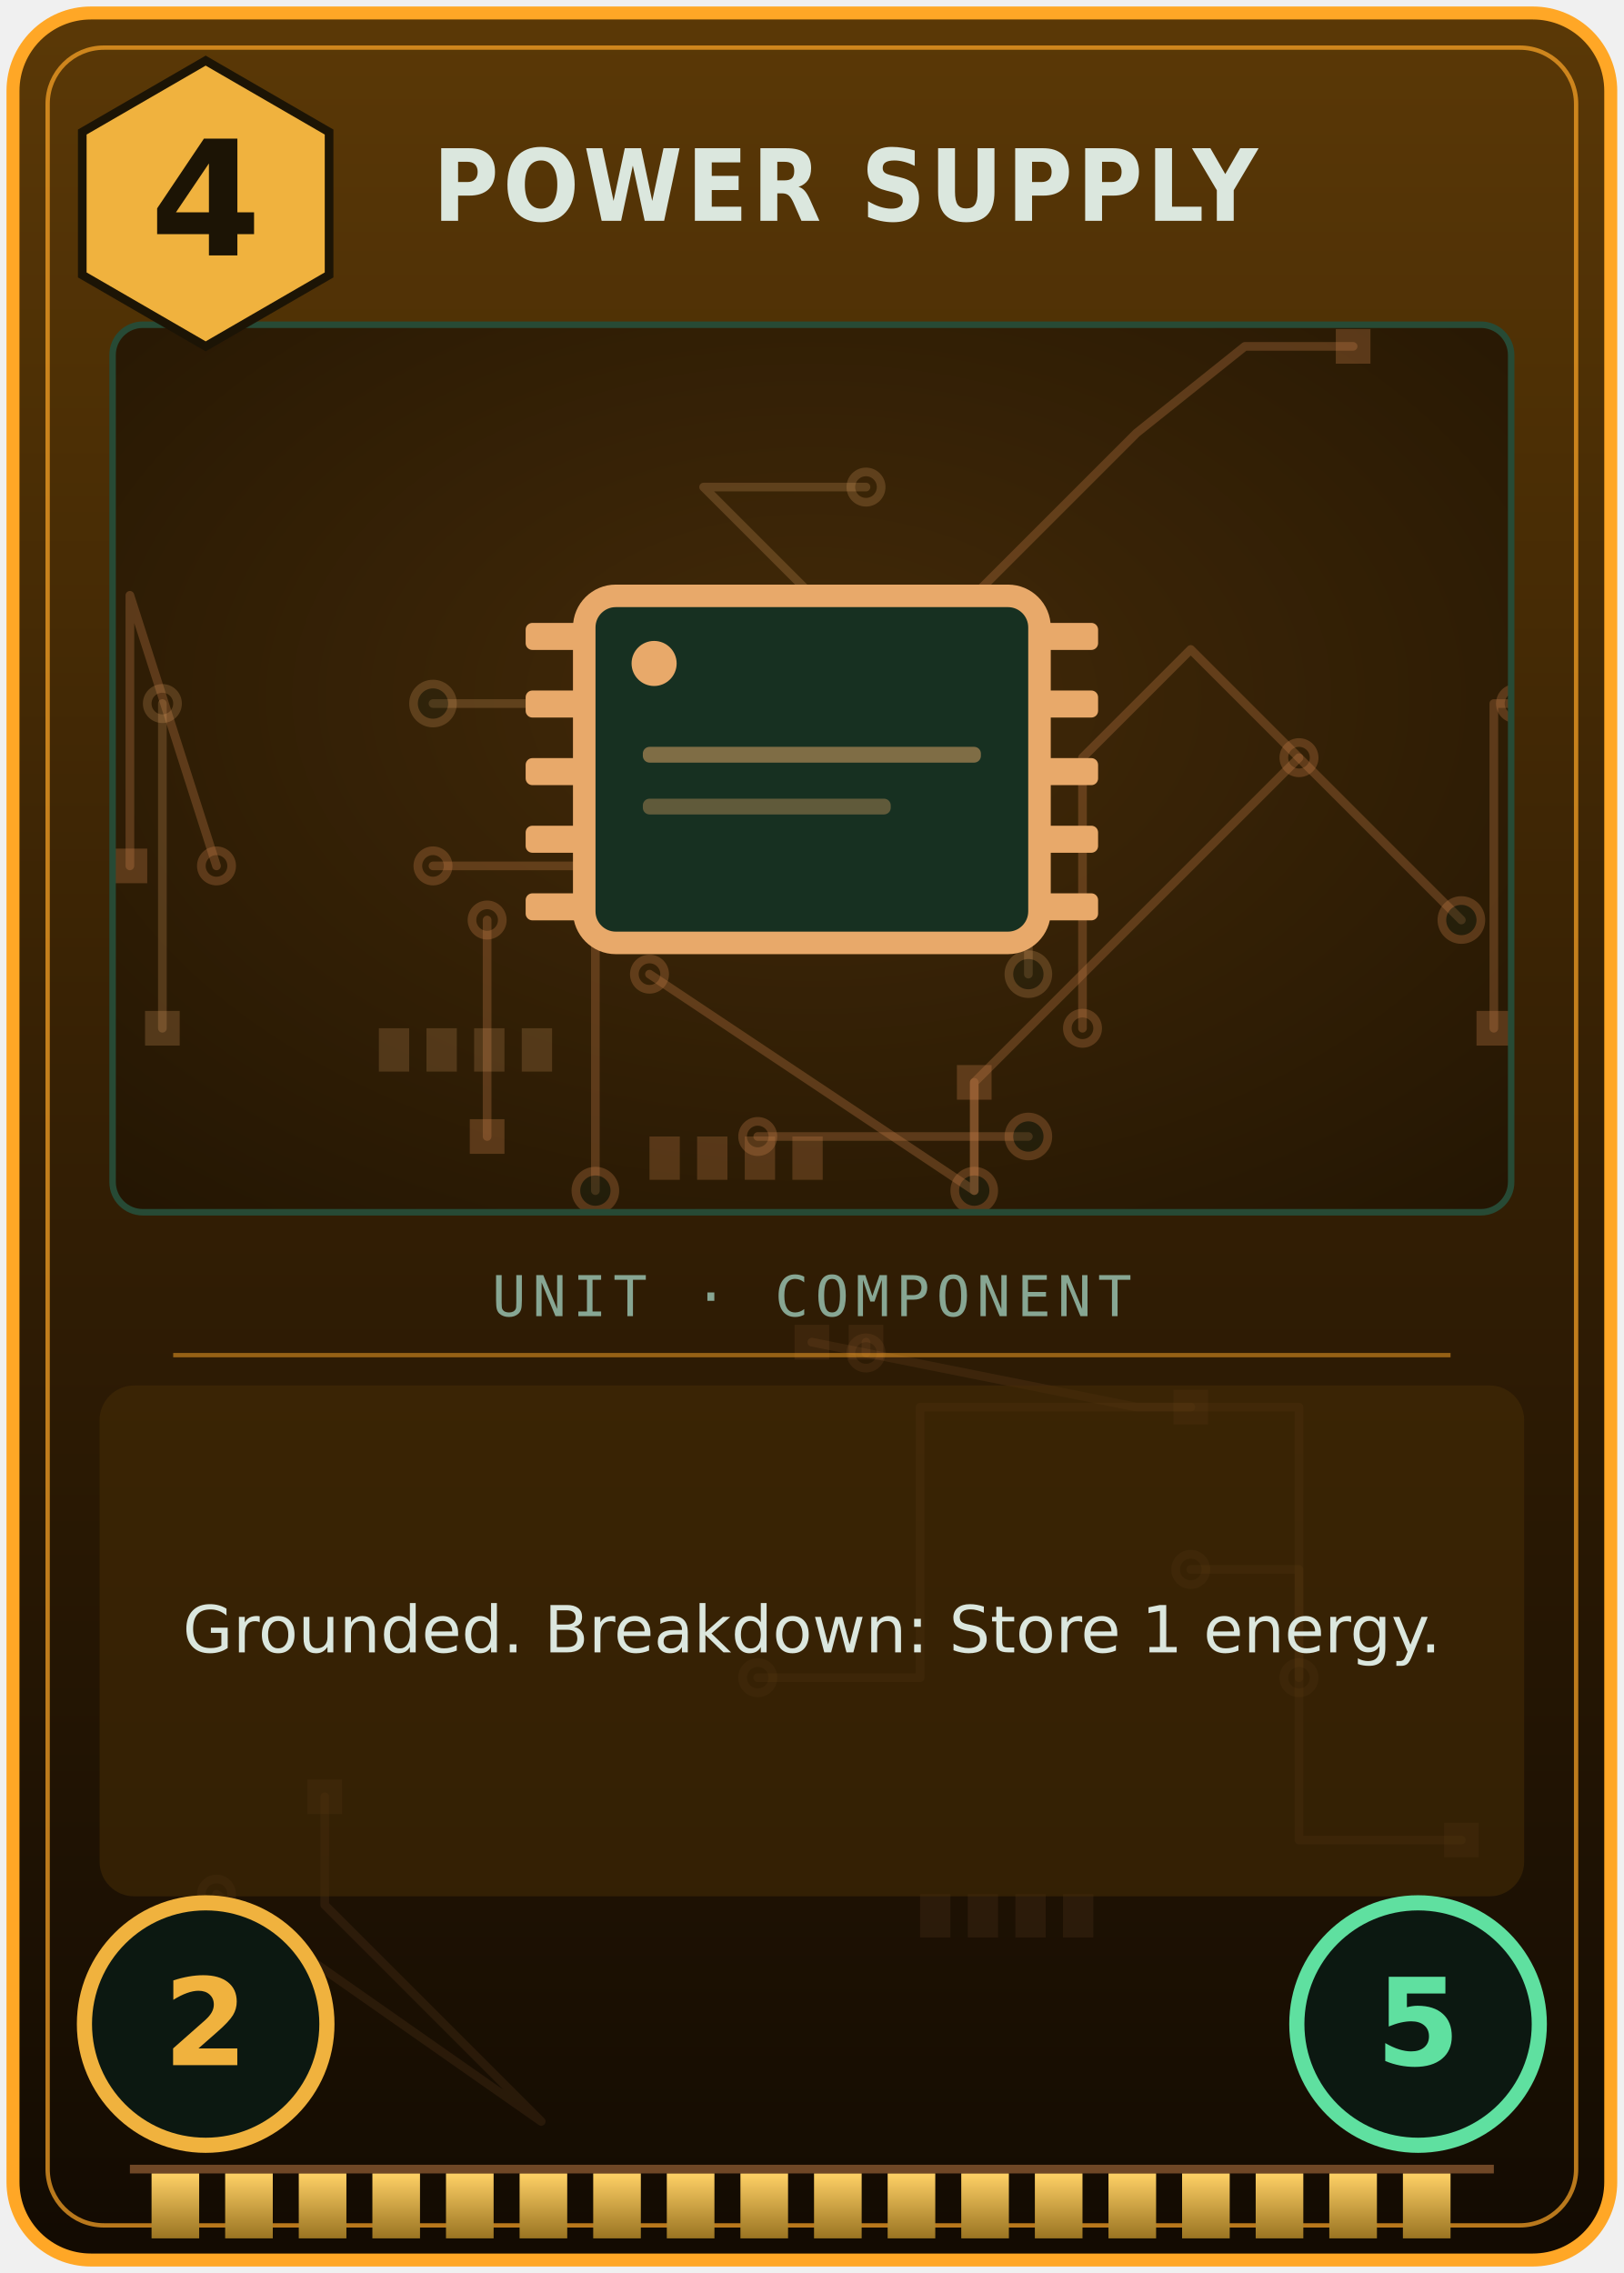
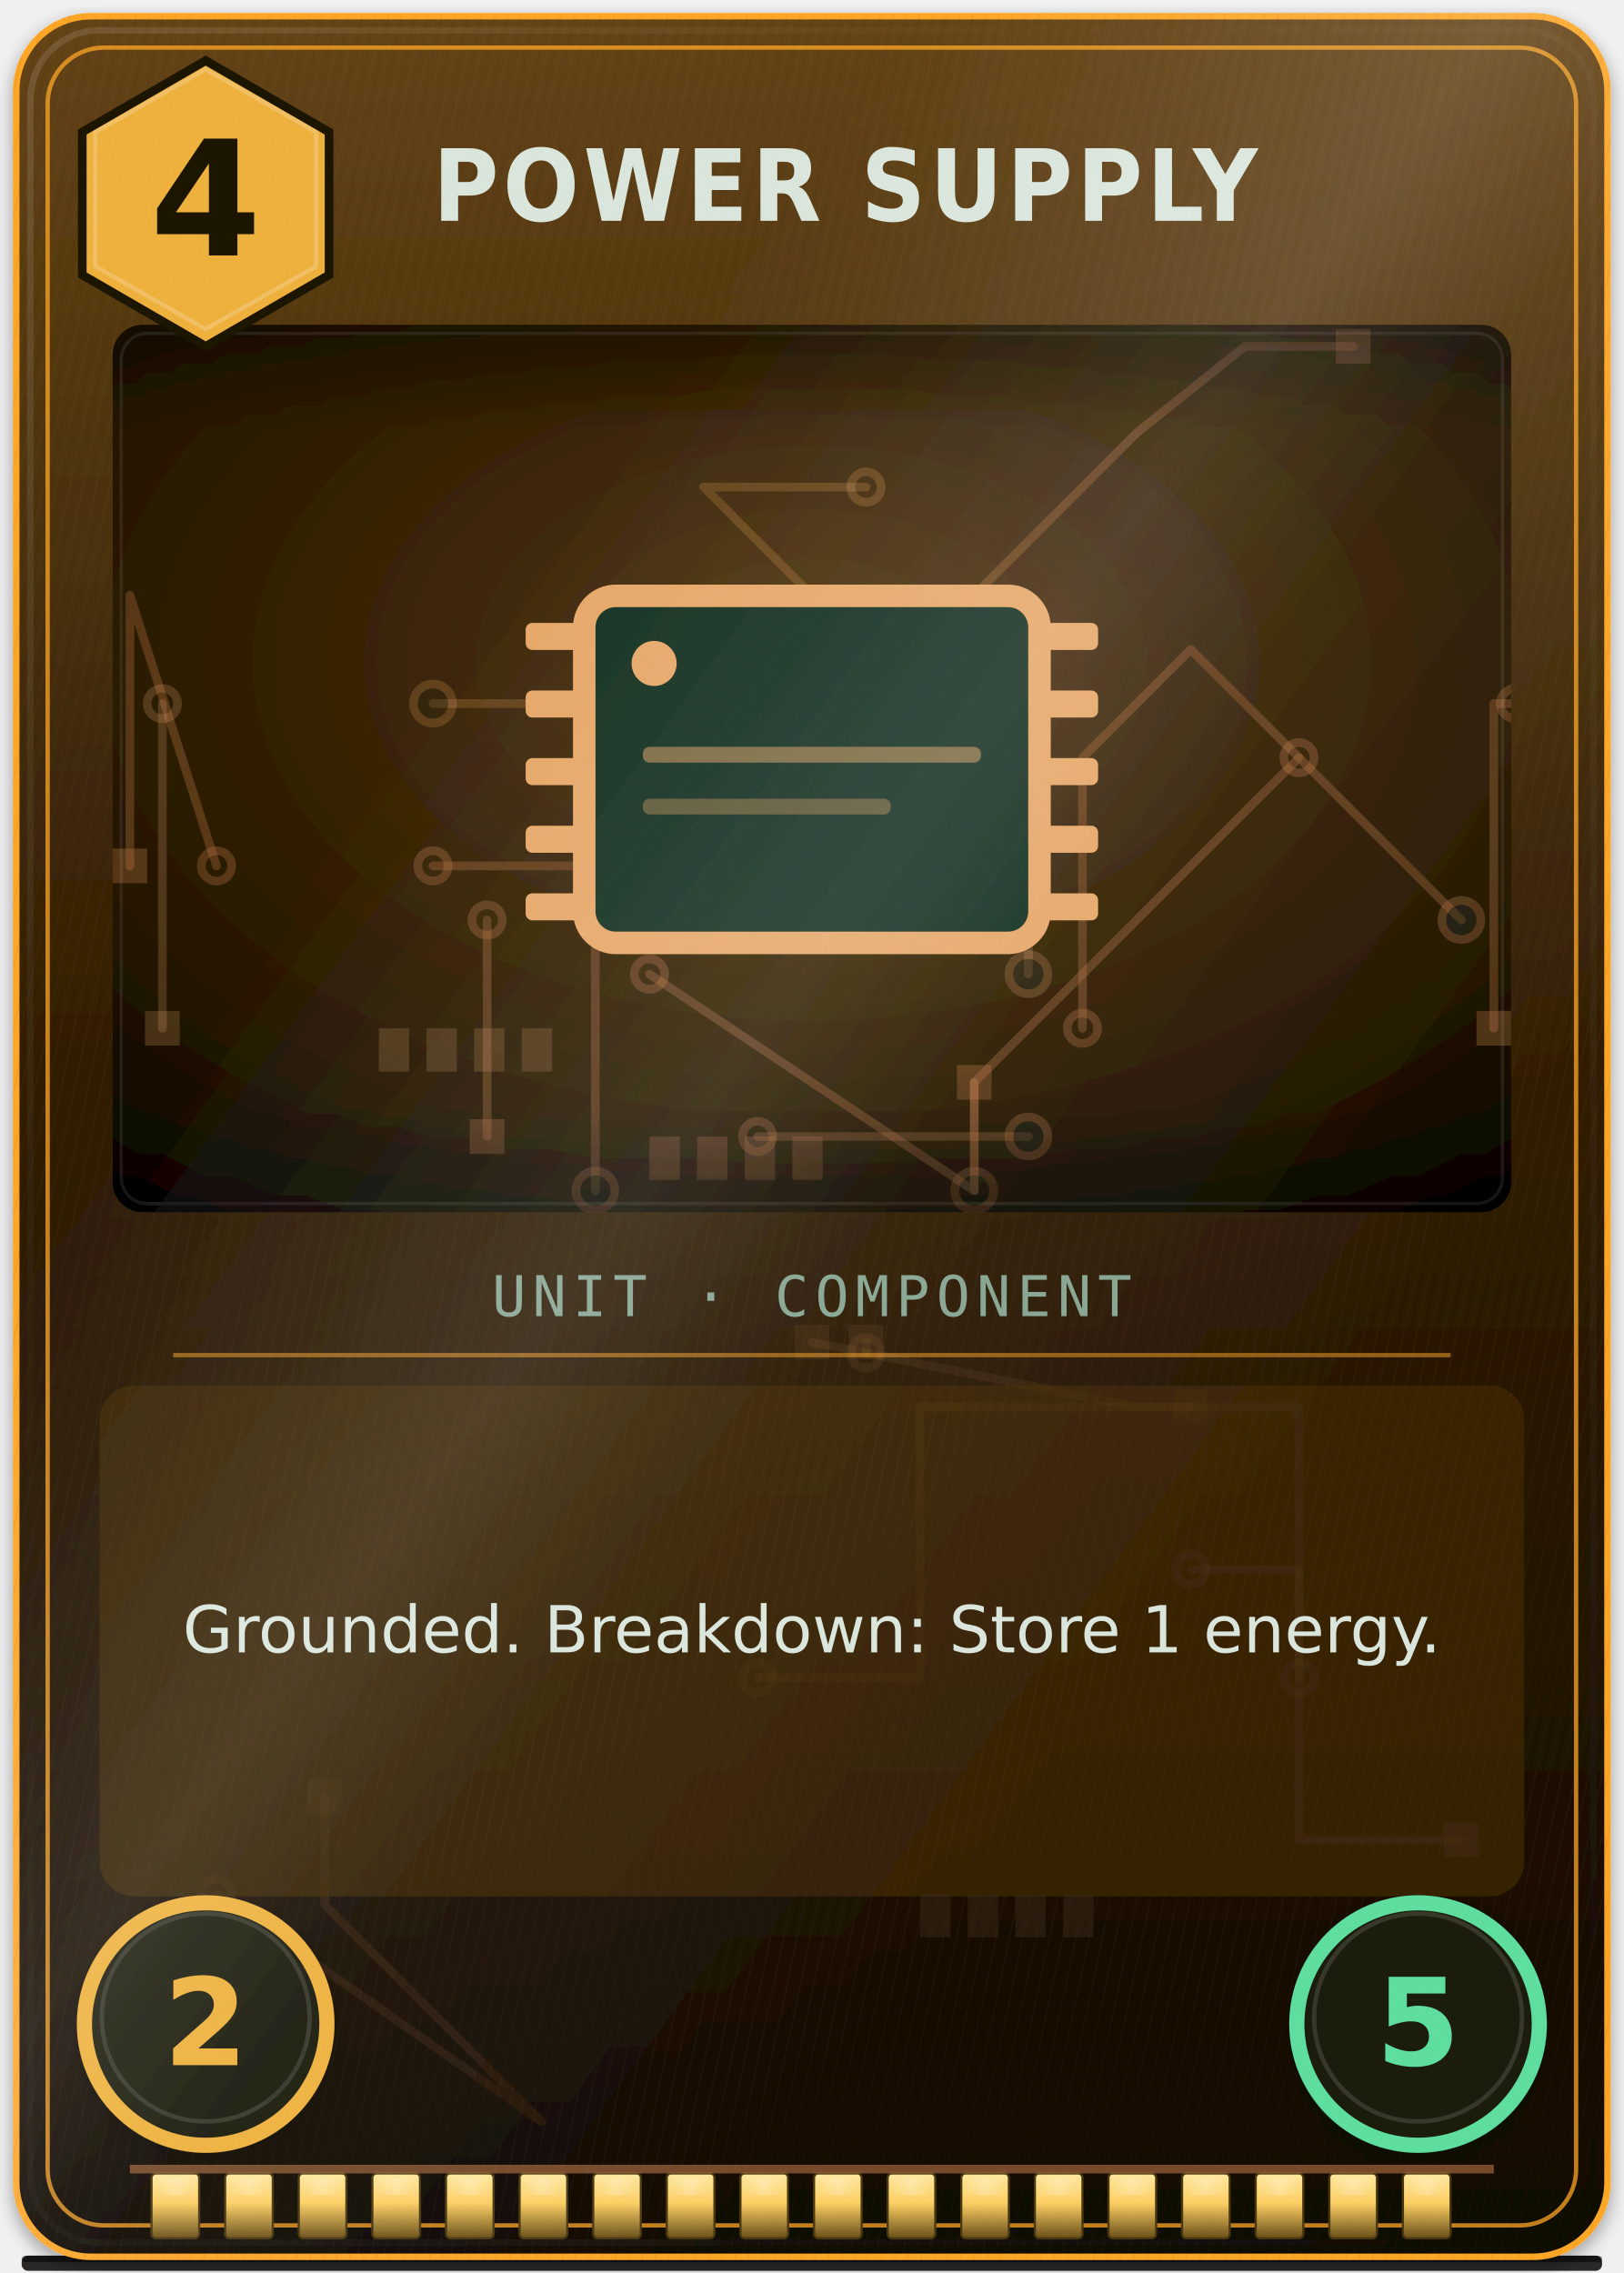
<svg xmlns="http://www.w3.org/2000/svg" width="750" height="1050" viewBox="0 0 750 1050">
  <defs>
+     <filter id="cardDrop" x="-6%" y="-3%" width="112%" height="110%" color-interpolation-filters="sRGB">
+       <feDropShadow dx="0" dy="10" stdDeviation="14" flood-color="#000" flood-opacity="0.5" />
+       <feDropShadow dx="0" dy="3" stdDeviation="4" flood-color="#000" flood-opacity="0.35" />
+     </filter>
+     <filter id="paperGrain" x="0" y="0" width="100%" height="100%">
+       <feTurbulence type="fractalNoise" baseFrequency="0.72" numOctaves="4" seed="17" result="n" />
+       <feColorMatrix in="n" type="matrix" values="0 0 0 0 0.48  0 0 0 0 0.42  0 0 0 0 0.36  0 0 0 0.07 0" result="g" />
+       <feBlend in="SourceGraphic" in2="g" mode="multiply" />
+     </filter>
+     <filter id="artDepth" x="-8%" y="-8%" width="116%" height="116%">
+       <feGaussianBlur in="SourceAlpha" stdDeviation="6" result="blur" />
+       <feOffset dy="4" result="off" />
+       <feFlood flood-color="#000" flood-opacity="0.45" />
+       <feComposite in2="off" operator="in" result="sh" />
+       <feMerge>
+         <feMergeNode in="sh" />
+         <feMergeNode in="SourceGraphic" />
+       </feMerge>
+     </filter>
    <linearGradient id="bggrad" x1="0" y1="0" x2="0" y2="1">
-       <stop offset="0" stop-color="#5a3806" />
-       <stop offset="0.5" stop-color="#341f04" />
-       <stop offset="1" stop-color="#130b02" />
-     </linearGradient>
-     <radialGradient id="artgrad" cx="0.5" cy="0.42" r="0.75">
-       <stop offset="0" stop-color="#432a08" />
-       <stop offset="1" stop-color="#241603" />
+       <stop offset="0" stop-color="#644415" />
+       <stop offset="0.45" stop-color="#341f04" />
+       <stop offset="1" stop-color="#100902" />
+     </linearGradient>
+     <linearGradient id="bevelHi" x1="0" y1="0" x2="1" y2="1">
+       <stop offset="0" stop-color="#fff" stop-opacity="0.22" />
+       <stop offset="0.35" stop-color="#fff" stop-opacity="0" />
+       <stop offset="1" stop-color="#000" stop-opacity="0.28" />
+     </linearGradient>
+     <radialGradient id="artgrad" cx="0.5" cy="0.38" r="0.82">
+       <stop offset="0" stop-color="#54360b" />
+       <stop offset="0.7" stop-color="#241603" />
+       <stop offset="1" stop-color="#170eNaN" />
    </radialGradient>
+     <linearGradient id="artInset" x1="0" y1="0" x2="0" y2="1">
+       <stop offset="0" stop-color="#000" stop-opacity="0.38" />
+       <stop offset="0.12" stop-color="#000" stop-opacity="0" />
+       <stop offset="0.88" stop-color="#000" stop-opacity="0" />
+       <stop offset="1" stop-color="#000" stop-opacity="0.42" />
+     </linearGradient>
    <linearGradient id="guldgrad" x1="0" y1="0" x2="0" y2="1">
-       <stop offset="0" stop-color="#ffd166" />
-       <stop offset="1" stop-color="#9a7422" />
-     </linearGradient>
+       <stop offset="0" stop-color="#ffe9a0" />
+       <stop offset="0.45" stop-color="#ffd166" />
+       <stop offset="1" stop-color="#6a5018" />
+     </linearGradient>
+     <linearGradient id="guldShine" x1="0" y1="0" x2="1" y2="0">
+       <stop offset="0" stop-color="#fff" stop-opacity="0" />
+       <stop offset="0.5" stop-color="#fff" stop-opacity="0.45" />
+       <stop offset="1" stop-color="#fff" stop-opacity="0" />
+     </linearGradient>
+     <linearGradient id="gloss" x1="0" y1="0" x2="1" y2="1">
+       <stop offset="0.28" stop-color="#fff" stop-opacity="0" />
+       <stop offset="0.46" stop-color="#fff" stop-opacity="0.16" />
+       <stop offset="0.54" stop-color="#fff" stop-opacity="0.06" />
+       <stop offset="0.72" stop-color="#fff" stop-opacity="0" />
+     </linearGradient>
+     <pattern id="fiber" width="6" height="6" patternUnits="userSpaceOnUse" patternTransform="rotate(12)">
+       <line x1="0" y1="0" x2="0" y2="6" stroke="#fff" stroke-width="0.6" opacity="0.04" />
+       <line x1="3" y1="0" x2="3" y2="6" stroke="#000" stroke-width="0.5" opacity="0.06" />
+     </pattern>
    <clipPath id="artclip">
      <rect x="52" y="150" width="646" height="410" rx="14" />
    </clipPath>
+     <clipPath id="cardclip">
+       <rect x="6" y="6" width="738" height="1038" rx="36" />
+     </clipPath>
  </defs>
-   <rect x="6" y="6" width="738" height="1038" rx="36" fill="url(#bggrad)" stroke="#ffa726" stroke-width="6" />
-   <rect x="22" y="22" width="706" height="1006" rx="26" fill="none" stroke="#ffa726" stroke-width="2" opacity="0.7" />
-   <circle cx="400" cy="625" r="7" fill="none" stroke="#c9814a" stroke-width="4" opacity="0.1" />
-   <path d="M 400 625 L 400 620" fill="none" stroke="#c9814a" stroke-width="4" stroke-linecap="round" stroke-linejoin="round" opacity="0.1" />
-   <rect x="392" y="612" width="16" height="16" fill="#c9814a" opacity="0.1" />
-   <circle cx="100" cy="875" r="7" fill="none" stroke="#c9814a" stroke-width="4" opacity="0.1" />
-   <path d="M 100 875 L 250 980 L 150 880 L 150 830" fill="none" stroke="#c9814a" stroke-width="4" stroke-linecap="round" stroke-linejoin="round" opacity="0.1" />
-   <rect x="142" y="822" width="16" height="16" fill="#c9814a" opacity="0.1" />
-   <circle cx="600" cy="775" r="7" fill="none" stroke="#c9814a" stroke-width="4" opacity="0.1" />
-   <path d="M 600 775 L 600 650 L 525 650 L 375 620" fill="none" stroke="#c9814a" stroke-width="4" stroke-linecap="round" stroke-linejoin="round" opacity="0.1" />
-   <rect x="367" y="612" width="16" height="16" fill="#c9814a" opacity="0.1" />
-   <circle cx="350" cy="775" r="7" fill="none" stroke="#c9814a" stroke-width="4" opacity="0.1" />
-   <path d="M 350 775 L 425 775 L 425 650 L 550 650" fill="none" stroke="#c9814a" stroke-width="4" stroke-linecap="round" stroke-linejoin="round" opacity="0.1" />
-   <rect x="542" y="642" width="16" height="16" fill="#c9814a" opacity="0.1" />
-   <circle cx="550" cy="725" r="7" fill="none" stroke="#c9814a" stroke-width="4" opacity="0.1" />
-   <path d="M 550 725 L 600 725 L 600 850 L 675 850" fill="none" stroke="#c9814a" stroke-width="4" stroke-linecap="round" stroke-linejoin="round" opacity="0.1" />
-   <rect x="667" y="842" width="16" height="16" fill="#c9814a" opacity="0.1" />
-   <rect x="425" y="875" width="14" height="20" fill="#c9814a" opacity="0.09" />
-   <rect x="447" y="875" width="14" height="20" fill="#c9814a" opacity="0.09" />
-   <rect x="469" y="875" width="14" height="20" fill="#c9814a" opacity="0.09" />
-   <rect x="491" y="875" width="14" height="20" fill="#c9814a" opacity="0.09" />
-   <g clip-path="url(#artclip)">
-     <rect x="52" y="150" width="646" height="410" fill="url(#artgrad)" />
-     <circle cx="225" cy="425" r="7" fill="none" stroke="#c9814a" stroke-width="4" opacity="0.3" />
-     <path d="M 225 425 L 225 525" fill="none" stroke="#c9814a" stroke-width="4" stroke-linecap="round" stroke-linejoin="round" opacity="0.3" />
-     <rect x="217" y="517" width="16" height="16" fill="#c9814a" opacity="0.3" />
-     <circle cx="500" cy="475" r="7" fill="none" stroke="#c9814a" stroke-width="4" opacity="0.3" />
-     <path d="M 500 475 L 500 350 L 550 300 L 675 425" fill="none" stroke="#c9814a" stroke-width="4" stroke-linecap="round" stroke-linejoin="round" opacity="0.3" />
-     <circle cx="675" cy="425" r="9" fill="#122419" stroke="#c9814a" stroke-width="4" opacity="0.3" />
-     <circle cx="200" cy="400" r="7" fill="none" stroke="#c9814a" stroke-width="4" opacity="0.3" />
-     <path d="M 200 400 L 275 400 L 275 550" fill="none" stroke="#c9814a" stroke-width="4" stroke-linecap="round" stroke-linejoin="round" opacity="0.3" />
-     <circle cx="275" cy="550" r="9" fill="#122419" stroke="#c9814a" stroke-width="4" opacity="0.3" />
-     <circle cx="600" cy="350" r="7" fill="none" stroke="#c9814a" stroke-width="4" opacity="0.3" />
-     <path d="M 600 350 L 450 500 L 450 550" fill="none" stroke="#c9814a" stroke-width="4" stroke-linecap="round" stroke-linejoin="round" opacity="0.3" />
-     <circle cx="450" cy="550" r="9" fill="#122419" stroke="#c9814a" stroke-width="4" opacity="0.3" />
-     <circle cx="375" cy="350" r="7" fill="none" stroke="#c9814a" stroke-width="4" opacity="0.3" />
-     <path d="M 375 350 L 525 200 L 575 160 L 625 160" fill="none" stroke="#c9814a" stroke-width="4" stroke-linecap="round" stroke-linejoin="round" opacity="0.3" />
-     <rect x="617" y="152" width="16" height="16" fill="#c9814a" opacity="0.3" />
-     <circle cx="300" cy="450" r="7" fill="none" stroke="#c9814a" stroke-width="4" opacity="0.3" />
-     <path d="M 300 450 L 450 550 L 450 500" fill="none" stroke="#c9814a" stroke-width="4" stroke-linecap="round" stroke-linejoin="round" opacity="0.3" />
-     <rect x="442" y="492" width="16" height="16" fill="#c9814a" opacity="0.3" />
-     <circle cx="100" cy="400" r="7" fill="none" stroke="#c9814a" stroke-width="4" opacity="0.3" />
-     <path d="M 100 400 L 60 275 L 60 275 L 60 400" fill="none" stroke="#c9814a" stroke-width="4" stroke-linecap="round" stroke-linejoin="round" opacity="0.3" />
-     <rect x="52" y="392" width="16" height="16" fill="#c9814a" opacity="0.3" />
-     <circle cx="350" cy="525" r="7" fill="none" stroke="#c9814a" stroke-width="4" opacity="0.3" />
-     <path d="M 350 525 L 475 525" fill="none" stroke="#c9814a" stroke-width="4" stroke-linecap="round" stroke-linejoin="round" opacity="0.3" />
-     <circle cx="475" cy="525" r="9" fill="#122419" stroke="#c9814a" stroke-width="4" opacity="0.3" />
-     <circle cx="700" cy="325" r="7" fill="none" stroke="#c9814a" stroke-width="4" opacity="0.3" />
-     <path d="M 700 325 L 690 325 L 690 475 L 690 475" fill="none" stroke="#c9814a" stroke-width="4" stroke-linecap="round" stroke-linejoin="round" opacity="0.3" />
-     <rect x="682" y="467" width="16" height="16" fill="#c9814a" opacity="0.3" />
-     <rect x="300" y="525" width="14" height="20" fill="#c9814a" opacity="0.27" />
-     <rect x="322" y="525" width="14" height="20" fill="#c9814a" opacity="0.27" />
-     <rect x="344" y="525" width="14" height="20" fill="#c9814a" opacity="0.27" />
-     <rect x="366" y="525" width="14" height="20" fill="#c9814a" opacity="0.27" />
-     <circle cx="400" cy="225" r="7" fill="none" stroke="#e8a96a" stroke-width="4" opacity="0.22" />
-     <path d="M 400 225 L 325 225 L 475 375 L 475 450" fill="none" stroke="#e8a96a" stroke-width="4" stroke-linecap="round" stroke-linejoin="round" opacity="0.22" />
-     <circle cx="475" cy="450" r="9" fill="#122419" stroke="#e8a96a" stroke-width="4" opacity="0.22" />
-     <circle cx="75" cy="325" r="7" fill="none" stroke="#e8a96a" stroke-width="4" opacity="0.22" />
-     <path d="M 75 325 L 75 475" fill="none" stroke="#e8a96a" stroke-width="4" stroke-linecap="round" stroke-linejoin="round" opacity="0.22" />
-     <rect x="67" y="467" width="16" height="16" fill="#e8a96a" opacity="0.22" />
-     <circle cx="350" cy="425" r="7" fill="none" stroke="#e8a96a" stroke-width="4" opacity="0.22" />
-     <path d="M 350 425 L 350 325 L 200 325" fill="none" stroke="#e8a96a" stroke-width="4" stroke-linecap="round" stroke-linejoin="round" opacity="0.22" />
-     <circle cx="200" cy="325" r="9" fill="#122419" stroke="#e8a96a" stroke-width="4" opacity="0.22" />
-     <rect x="175" y="475" width="14" height="20" fill="#e8a96a" opacity="0.198" />
-     <rect x="197" y="475" width="14" height="20" fill="#e8a96a" opacity="0.198" />
-     <rect x="219" y="475" width="14" height="20" fill="#e8a96a" opacity="0.198" />
-     <rect x="241" y="475" width="14" height="20" fill="#e8a96a" opacity="0.198" />
-     <g transform="translate(375 345) scale(1.041) translate(-375 -345)">
-       <rect x="248" y="290" width="26" height="12" rx="3" fill="#e8a96a" />
-       <rect x="476" y="290" width="26" height="12" rx="3" fill="#e8a96a" />
-       <rect x="248" y="320" width="26" height="12" rx="3" fill="#e8a96a" />
-       <rect x="476" y="320" width="26" height="12" rx="3" fill="#e8a96a" />
-       <rect x="248" y="350" width="26" height="12" rx="3" fill="#e8a96a" />
-       <rect x="476" y="350" width="26" height="12" rx="3" fill="#e8a96a" />
-       <rect x="248" y="380" width="26" height="12" rx="3" fill="#e8a96a" />
-       <rect x="476" y="380" width="26" height="12" rx="3" fill="#e8a96a" />
-       <rect x="248" y="410" width="26" height="12" rx="3" fill="#e8a96a" />
-       <rect x="476" y="410" width="26" height="12" rx="3" fill="#e8a96a" />
-       <rect x="274" y="278" width="202" height="154" rx="14" fill="#173021" stroke="#e8a96a" stroke-width="10" />
-       <circle cx="305" cy="308" r="10" fill="#e8a96a" />
-       <rect x="300" y="345" width="150" height="7" rx="3" fill="#e8a96a" opacity="0.5" />
-       <rect x="300" y="368" width="110" height="7" rx="3" fill="#e8a96a" opacity="0.35" />
+   <rect x="10" y="1042" width="730" height="7" rx="3" fill="#080604" opacity="0.85" />
+   <rect x="10" y="1042" width="730" height="3" rx="2" fill="#734bNaN" opacity="0.5" />
+   <g filter="url(#cardDrop)">
+     <g filter="url(#paperGrain)" clip-path="url(#cardclip)">
+       <rect x="6" y="6" width="738" height="1038" rx="36" fill="url(#bggrad)" stroke="#ffa726" stroke-width="6" />
+       <rect x="6" y="6" width="738" height="1038" rx="36" fill="url(#fiber)" />
+       <rect x="22" y="22" width="706" height="1006" rx="26" fill="none" stroke="#ffa726" stroke-width="2" opacity="0.75" />
+       <rect x="14" y="14" width="722" height="1022" rx="32" fill="none" stroke="url(#bevelHi)" stroke-width="3" opacity="0.55" />
+       <circle cx="400" cy="625" r="7" fill="none" stroke="#c9814a" stroke-width="4" opacity="0.1" />
+       <path d="M 400 625 L 400 620" fill="none" stroke="#c9814a" stroke-width="4" stroke-linecap="round" stroke-linejoin="round" opacity="0.1" />
+       <rect x="392" y="612" width="16" height="16" fill="#c9814a" opacity="0.1" />
+       <circle cx="100" cy="875" r="7" fill="none" stroke="#c9814a" stroke-width="4" opacity="0.1" />
+       <path d="M 100 875 L 250 980 L 150 880 L 150 830" fill="none" stroke="#c9814a" stroke-width="4" stroke-linecap="round" stroke-linejoin="round" opacity="0.1" />
+       <rect x="142" y="822" width="16" height="16" fill="#c9814a" opacity="0.1" />
+       <circle cx="600" cy="775" r="7" fill="none" stroke="#c9814a" stroke-width="4" opacity="0.1" />
+       <path d="M 600 775 L 600 650 L 525 650 L 375 620" fill="none" stroke="#c9814a" stroke-width="4" stroke-linecap="round" stroke-linejoin="round" opacity="0.1" />
+       <rect x="367" y="612" width="16" height="16" fill="#c9814a" opacity="0.1" />
+       <circle cx="350" cy="775" r="7" fill="none" stroke="#c9814a" stroke-width="4" opacity="0.1" />
+       <path d="M 350 775 L 425 775 L 425 650 L 550 650" fill="none" stroke="#c9814a" stroke-width="4" stroke-linecap="round" stroke-linejoin="round" opacity="0.1" />
+       <rect x="542" y="642" width="16" height="16" fill="#c9814a" opacity="0.1" />
+       <circle cx="550" cy="725" r="7" fill="none" stroke="#c9814a" stroke-width="4" opacity="0.1" />
+       <path d="M 550 725 L 600 725 L 600 850 L 675 850" fill="none" stroke="#c9814a" stroke-width="4" stroke-linecap="round" stroke-linejoin="round" opacity="0.1" />
+       <rect x="667" y="842" width="16" height="16" fill="#c9814a" opacity="0.1" />
+       <rect x="425" y="875" width="14" height="20" fill="#c9814a" opacity="0.09" />
+       <rect x="447" y="875" width="14" height="20" fill="#c9814a" opacity="0.09" />
+       <rect x="469" y="875" width="14" height="20" fill="#c9814a" opacity="0.09" />
+       <rect x="491" y="875" width="14" height="20" fill="#c9814a" opacity="0.09" />
+       <g clip-path="url(#artclip)" filter="url(#artDepth)">
+         <rect x="52" y="150" width="646" height="410" fill="url(#artgrad)" />
+         <circle cx="225" cy="425" r="7" fill="none" stroke="#c9814a" stroke-width="4" opacity="0.3" />
+         <path d="M 225 425 L 225 525" fill="none" stroke="#c9814a" stroke-width="4" stroke-linecap="round" stroke-linejoin="round" opacity="0.3" />
+         <rect x="217" y="517" width="16" height="16" fill="#c9814a" opacity="0.3" />
+         <circle cx="500" cy="475" r="7" fill="none" stroke="#c9814a" stroke-width="4" opacity="0.3" />
+         <path d="M 500 475 L 500 350 L 550 300 L 675 425" fill="none" stroke="#c9814a" stroke-width="4" stroke-linecap="round" stroke-linejoin="round" opacity="0.3" />
+         <circle cx="675" cy="425" r="9" fill="#122419" stroke="#c9814a" stroke-width="4" opacity="0.3" />
+         <circle cx="200" cy="400" r="7" fill="none" stroke="#c9814a" stroke-width="4" opacity="0.3" />
+         <path d="M 200 400 L 275 400 L 275 550" fill="none" stroke="#c9814a" stroke-width="4" stroke-linecap="round" stroke-linejoin="round" opacity="0.3" />
+         <circle cx="275" cy="550" r="9" fill="#122419" stroke="#c9814a" stroke-width="4" opacity="0.3" />
+         <circle cx="600" cy="350" r="7" fill="none" stroke="#c9814a" stroke-width="4" opacity="0.3" />
+         <path d="M 600 350 L 450 500 L 450 550" fill="none" stroke="#c9814a" stroke-width="4" stroke-linecap="round" stroke-linejoin="round" opacity="0.3" />
+         <circle cx="450" cy="550" r="9" fill="#122419" stroke="#c9814a" stroke-width="4" opacity="0.3" />
+         <circle cx="375" cy="350" r="7" fill="none" stroke="#c9814a" stroke-width="4" opacity="0.3" />
+         <path d="M 375 350 L 525 200 L 575 160 L 625 160" fill="none" stroke="#c9814a" stroke-width="4" stroke-linecap="round" stroke-linejoin="round" opacity="0.3" />
+         <rect x="617" y="152" width="16" height="16" fill="#c9814a" opacity="0.3" />
+         <circle cx="300" cy="450" r="7" fill="none" stroke="#c9814a" stroke-width="4" opacity="0.3" />
+         <path d="M 300 450 L 450 550 L 450 500" fill="none" stroke="#c9814a" stroke-width="4" stroke-linecap="round" stroke-linejoin="round" opacity="0.3" />
+         <rect x="442" y="492" width="16" height="16" fill="#c9814a" opacity="0.3" />
+         <circle cx="100" cy="400" r="7" fill="none" stroke="#c9814a" stroke-width="4" opacity="0.3" />
+         <path d="M 100 400 L 60 275 L 60 275 L 60 400" fill="none" stroke="#c9814a" stroke-width="4" stroke-linecap="round" stroke-linejoin="round" opacity="0.3" />
+         <rect x="52" y="392" width="16" height="16" fill="#c9814a" opacity="0.3" />
+         <circle cx="350" cy="525" r="7" fill="none" stroke="#c9814a" stroke-width="4" opacity="0.3" />
+         <path d="M 350 525 L 475 525" fill="none" stroke="#c9814a" stroke-width="4" stroke-linecap="round" stroke-linejoin="round" opacity="0.3" />
+         <circle cx="475" cy="525" r="9" fill="#122419" stroke="#c9814a" stroke-width="4" opacity="0.3" />
+         <circle cx="700" cy="325" r="7" fill="none" stroke="#c9814a" stroke-width="4" opacity="0.3" />
+         <path d="M 700 325 L 690 325 L 690 475 L 690 475" fill="none" stroke="#c9814a" stroke-width="4" stroke-linecap="round" stroke-linejoin="round" opacity="0.3" />
+         <rect x="682" y="467" width="16" height="16" fill="#c9814a" opacity="0.3" />
+         <rect x="300" y="525" width="14" height="20" fill="#c9814a" opacity="0.27" />
+         <rect x="322" y="525" width="14" height="20" fill="#c9814a" opacity="0.27" />
+         <rect x="344" y="525" width="14" height="20" fill="#c9814a" opacity="0.27" />
+         <rect x="366" y="525" width="14" height="20" fill="#c9814a" opacity="0.27" />
+         <circle cx="400" cy="225" r="7" fill="none" stroke="#e8a96a" stroke-width="4" opacity="0.22" />
+         <path d="M 400 225 L 325 225 L 475 375 L 475 450" fill="none" stroke="#e8a96a" stroke-width="4" stroke-linecap="round" stroke-linejoin="round" opacity="0.22" />
+         <circle cx="475" cy="450" r="9" fill="#122419" stroke="#e8a96a" stroke-width="4" opacity="0.22" />
+         <circle cx="75" cy="325" r="7" fill="none" stroke="#e8a96a" stroke-width="4" opacity="0.22" />
+         <path d="M 75 325 L 75 475" fill="none" stroke="#e8a96a" stroke-width="4" stroke-linecap="round" stroke-linejoin="round" opacity="0.22" />
+         <rect x="67" y="467" width="16" height="16" fill="#e8a96a" opacity="0.22" />
+         <circle cx="350" cy="425" r="7" fill="none" stroke="#e8a96a" stroke-width="4" opacity="0.22" />
+         <path d="M 350 425 L 350 325 L 200 325" fill="none" stroke="#e8a96a" stroke-width="4" stroke-linecap="round" stroke-linejoin="round" opacity="0.22" />
+         <circle cx="200" cy="325" r="9" fill="#122419" stroke="#e8a96a" stroke-width="4" opacity="0.22" />
+         <rect x="175" y="475" width="14" height="20" fill="#e8a96a" opacity="0.198" />
+         <rect x="197" y="475" width="14" height="20" fill="#e8a96a" opacity="0.198" />
+         <rect x="219" y="475" width="14" height="20" fill="#e8a96a" opacity="0.198" />
+         <rect x="241" y="475" width="14" height="20" fill="#e8a96a" opacity="0.198" />
+         <g transform="translate(375 345) scale(1.041) translate(-375 -345)">
+           <rect x="248" y="290" width="26" height="12" rx="3" fill="#e8a96a" />
+           <rect x="476" y="290" width="26" height="12" rx="3" fill="#e8a96a" />
+           <rect x="248" y="320" width="26" height="12" rx="3" fill="#e8a96a" />
+           <rect x="476" y="320" width="26" height="12" rx="3" fill="#e8a96a" />
+           <rect x="248" y="350" width="26" height="12" rx="3" fill="#e8a96a" />
+           <rect x="476" y="350" width="26" height="12" rx="3" fill="#e8a96a" />
+           <rect x="248" y="380" width="26" height="12" rx="3" fill="#e8a96a" />
+           <rect x="476" y="380" width="26" height="12" rx="3" fill="#e8a96a" />
+           <rect x="248" y="410" width="26" height="12" rx="3" fill="#e8a96a" />
+           <rect x="476" y="410" width="26" height="12" rx="3" fill="#e8a96a" />
+           <rect x="274" y="278" width="202" height="154" rx="14" fill="#173021" stroke="#e8a96a" stroke-width="10" />
+           <circle cx="305" cy="308" r="10" fill="#e8a96a" />
+           <rect x="300" y="345" width="150" height="7" rx="3" fill="#e8a96a" opacity="0.5" />
+           <rect x="300" y="368" width="110" height="7" rx="3" fill="#e8a96a" opacity="0.35" />
+         </g>
+         <rect x="52" y="150" width="646" height="410" fill="url(#artInset)" />
+       </g>
+       <rect x="52" y="150" width="646" height="410" rx="14" fill="none" stroke="#bf7dNaN" stroke-width="4" />
+       <rect x="56" y="154" width="638" height="402" rx="12" fill="none" stroke="#fff" stroke-width="1.5" opacity="0.08" />
+       <text x="200" y="102" font-family="DejaVu Sans Condensed" font-weight="bold" font-size="46" letter-spacing="2" fill="#dbe7de">POWER SUPPLY</text>
+       <polygon points="95,28 152,61 152,127 95,160 38,127 38,61" fill="#f0b23e" stroke="#1c1405" stroke-width="4" />
+       <polygon points="95,32 146,61 146,123 95,152 44,123 44,61" fill="none" stroke="#fff" stroke-width="2" opacity="0.2" />
+       <text x="95" y="118" text-anchor="middle" font-family="DejaVu Sans" font-weight="bold" font-size="74" fill="#1c1405">4</text>
+       <text x="375" y="608" text-anchor="middle" font-family="DejaVu Sans Mono" font-size="26" letter-spacing="3" fill="#87a693">UNIT · COMPONENT</text>
+       <line x1="80" y1="626" x2="670" y2="626" stroke="#ffa726" stroke-width="2" opacity="0.5" />
+       <rect x="46" y="640" width="658" height="236" rx="16" fill="#452c05" opacity="0.62" />
+       <rect x="50" y="644" width="650" height="214" rx="14" fill="url(#fiber)" opacity="0.35" />
+       <text x="375" y="763.3" text-anchor="middle" font-family="DejaVu Sans" font-size="30" fill="#dbe7de">Grounded. Breakdown: Store 1 energy.</text>
+       <g filter="url(#cardDrop)">
+         <circle cx="95" cy="935" r="56" fill="#1d1e0d" stroke="#f0b23e" stroke-width="7" />
+         <circle cx="95" cy="932" r="48" fill="none" stroke="#fff" stroke-width="2" opacity="0.12" />
+         <text x="95" y="954" text-anchor="middle" font-family="DejaVu Sans" font-weight="bold" font-size="56" fill="#f0b23e">2</text>
+         <circle cx="655" cy="935" r="56" fill="#1d1e0d" stroke="#5fe0a0" stroke-width="7" />
+         <circle cx="655" cy="932" r="48" fill="none" stroke="#fff" stroke-width="2" opacity="0.12" />
+         <text x="655" y="954" text-anchor="middle" font-family="DejaVu Sans" font-weight="bold" font-size="56" fill="#5fe0a0">5</text>
+       </g>
+       <rect x="70" y="1004" width="22" height="30" rx="2" fill="url(#guldgrad)" stroke="#4a3810" stroke-width="1" />
+       <rect x="72" y="1006" width="18" height="8" rx="1" fill="url(#guldShine)" opacity="0.55" />
+       <rect x="104" y="1004" width="22" height="30" rx="2" fill="url(#guldgrad)" stroke="#4a3810" stroke-width="1" />
+       <rect x="106" y="1006" width="18" height="8" rx="1" fill="url(#guldShine)" opacity="0.55" />
+       <rect x="138" y="1004" width="22" height="30" rx="2" fill="url(#guldgrad)" stroke="#4a3810" stroke-width="1" />
+       <rect x="140" y="1006" width="18" height="8" rx="1" fill="url(#guldShine)" opacity="0.55" />
+       <rect x="172" y="1004" width="22" height="30" rx="2" fill="url(#guldgrad)" stroke="#4a3810" stroke-width="1" />
+       <rect x="174" y="1006" width="18" height="8" rx="1" fill="url(#guldShine)" opacity="0.55" />
+       <rect x="206" y="1004" width="22" height="30" rx="2" fill="url(#guldgrad)" stroke="#4a3810" stroke-width="1" />
+       <rect x="208" y="1006" width="18" height="8" rx="1" fill="url(#guldShine)" opacity="0.55" />
+       <rect x="240" y="1004" width="22" height="30" rx="2" fill="url(#guldgrad)" stroke="#4a3810" stroke-width="1" />
+       <rect x="242" y="1006" width="18" height="8" rx="1" fill="url(#guldShine)" opacity="0.55" />
+       <rect x="274" y="1004" width="22" height="30" rx="2" fill="url(#guldgrad)" stroke="#4a3810" stroke-width="1" />
+       <rect x="276" y="1006" width="18" height="8" rx="1" fill="url(#guldShine)" opacity="0.55" />
+       <rect x="308" y="1004" width="22" height="30" rx="2" fill="url(#guldgrad)" stroke="#4a3810" stroke-width="1" />
+       <rect x="310" y="1006" width="18" height="8" rx="1" fill="url(#guldShine)" opacity="0.55" />
+       <rect x="342" y="1004" width="22" height="30" rx="2" fill="url(#guldgrad)" stroke="#4a3810" stroke-width="1" />
+       <rect x="344" y="1006" width="18" height="8" rx="1" fill="url(#guldShine)" opacity="0.55" />
+       <rect x="376" y="1004" width="22" height="30" rx="2" fill="url(#guldgrad)" stroke="#4a3810" stroke-width="1" />
+       <rect x="378" y="1006" width="18" height="8" rx="1" fill="url(#guldShine)" opacity="0.55" />
+       <rect x="410" y="1004" width="22" height="30" rx="2" fill="url(#guldgrad)" stroke="#4a3810" stroke-width="1" />
+       <rect x="412" y="1006" width="18" height="8" rx="1" fill="url(#guldShine)" opacity="0.55" />
+       <rect x="444" y="1004" width="22" height="30" rx="2" fill="url(#guldgrad)" stroke="#4a3810" stroke-width="1" />
+       <rect x="446" y="1006" width="18" height="8" rx="1" fill="url(#guldShine)" opacity="0.55" />
+       <rect x="478" y="1004" width="22" height="30" rx="2" fill="url(#guldgrad)" stroke="#4a3810" stroke-width="1" />
+       <rect x="480" y="1006" width="18" height="8" rx="1" fill="url(#guldShine)" opacity="0.55" />
+       <rect x="512" y="1004" width="22" height="30" rx="2" fill="url(#guldgrad)" stroke="#4a3810" stroke-width="1" />
+       <rect x="514" y="1006" width="18" height="8" rx="1" fill="url(#guldShine)" opacity="0.55" />
+       <rect x="546" y="1004" width="22" height="30" rx="2" fill="url(#guldgrad)" stroke="#4a3810" stroke-width="1" />
+       <rect x="548" y="1006" width="18" height="8" rx="1" fill="url(#guldShine)" opacity="0.55" />
+       <rect x="580" y="1004" width="22" height="30" rx="2" fill="url(#guldgrad)" stroke="#4a3810" stroke-width="1" />
+       <rect x="582" y="1006" width="18" height="8" rx="1" fill="url(#guldShine)" opacity="0.55" />
+       <rect x="614" y="1004" width="22" height="30" rx="2" fill="url(#guldgrad)" stroke="#4a3810" stroke-width="1" />
+       <rect x="616" y="1006" width="18" height="8" rx="1" fill="url(#guldShine)" opacity="0.55" />
+       <rect x="648" y="1004" width="22" height="30" rx="2" fill="url(#guldgrad)" stroke="#4a3810" stroke-width="1" />
+       <rect x="650" y="1006" width="18" height="8" rx="1" fill="url(#guldShine)" opacity="0.55" />
+       <rect x="60" y="1000" width="630" height="4" fill="#c9814a" opacity="0.55" />
+       <rect x="6" y="6" width="738" height="1038" rx="36" fill="url(#gloss)" opacity="0.85" />
    </g>
  </g>
-   <rect x="52" y="150" width="646" height="410" rx="14" fill="none" stroke="#274a35" stroke-width="3" />
-   <text x="200" y="102" font-family="DejaVu Sans Condensed" font-weight="bold" font-size="46" letter-spacing="2" fill="#dbe7de">POWER SUPPLY</text>
-   <polygon points="95,28 152,61 152,127 95,160 38,127 38,61" fill="#f0b23e" stroke="#1c1405" stroke-width="4" />
-   <text x="95" y="118" text-anchor="middle" font-family="DejaVu Sans" font-weight="bold" font-size="74" fill="#1c1405">4</text>
-   <text x="375" y="608" text-anchor="middle" font-family="DejaVu Sans Mono" font-size="26" letter-spacing="3" fill="#87a693">UNIT · COMPONENT</text>
-   <line x1="80" y1="626" x2="670" y2="626" stroke="#ffa726" stroke-width="2" opacity="0.5" />
-   <rect x="46" y="640" width="658" height="236" rx="16" fill="#452c05" opacity="0.55" />
-   <text x="375" y="763.3" text-anchor="middle" font-family="DejaVu Sans" font-size="30" fill="#dbe7de">Grounded. Breakdown: Store 1 energy.</text>
-   <circle cx="95" cy="935" r="56" fill="#0c1811" stroke="#f0b23e" stroke-width="7" />
-   <text x="95" y="954" text-anchor="middle" font-family="DejaVu Sans" font-weight="bold" font-size="56" fill="#f0b23e">2</text>
-   <circle cx="655" cy="935" r="56" fill="#0c1811" stroke="#5fe0a0" stroke-width="7" />
-   <text x="655" y="954" text-anchor="middle" font-family="DejaVu Sans" font-weight="bold" font-size="56" fill="#5fe0a0">5</text>
-   <rect x="70" y="1004" width="22" height="30" fill="url(#guldgrad)" />
-   <rect x="104" y="1004" width="22" height="30" fill="url(#guldgrad)" />
-   <rect x="138" y="1004" width="22" height="30" fill="url(#guldgrad)" />
-   <rect x="172" y="1004" width="22" height="30" fill="url(#guldgrad)" />
-   <rect x="206" y="1004" width="22" height="30" fill="url(#guldgrad)" />
-   <rect x="240" y="1004" width="22" height="30" fill="url(#guldgrad)" />
-   <rect x="274" y="1004" width="22" height="30" fill="url(#guldgrad)" />
-   <rect x="308" y="1004" width="22" height="30" fill="url(#guldgrad)" />
-   <rect x="342" y="1004" width="22" height="30" fill="url(#guldgrad)" />
-   <rect x="376" y="1004" width="22" height="30" fill="url(#guldgrad)" />
-   <rect x="410" y="1004" width="22" height="30" fill="url(#guldgrad)" />
-   <rect x="444" y="1004" width="22" height="30" fill="url(#guldgrad)" />
-   <rect x="478" y="1004" width="22" height="30" fill="url(#guldgrad)" />
-   <rect x="512" y="1004" width="22" height="30" fill="url(#guldgrad)" />
-   <rect x="546" y="1004" width="22" height="30" fill="url(#guldgrad)" />
-   <rect x="580" y="1004" width="22" height="30" fill="url(#guldgrad)" />
-   <rect x="614" y="1004" width="22" height="30" fill="url(#guldgrad)" />
-   <rect x="648" y="1004" width="22" height="30" fill="url(#guldgrad)" />
-   <rect x="60" y="1000" width="630" height="4" fill="#c9814a" opacity="0.5" />
</svg>
